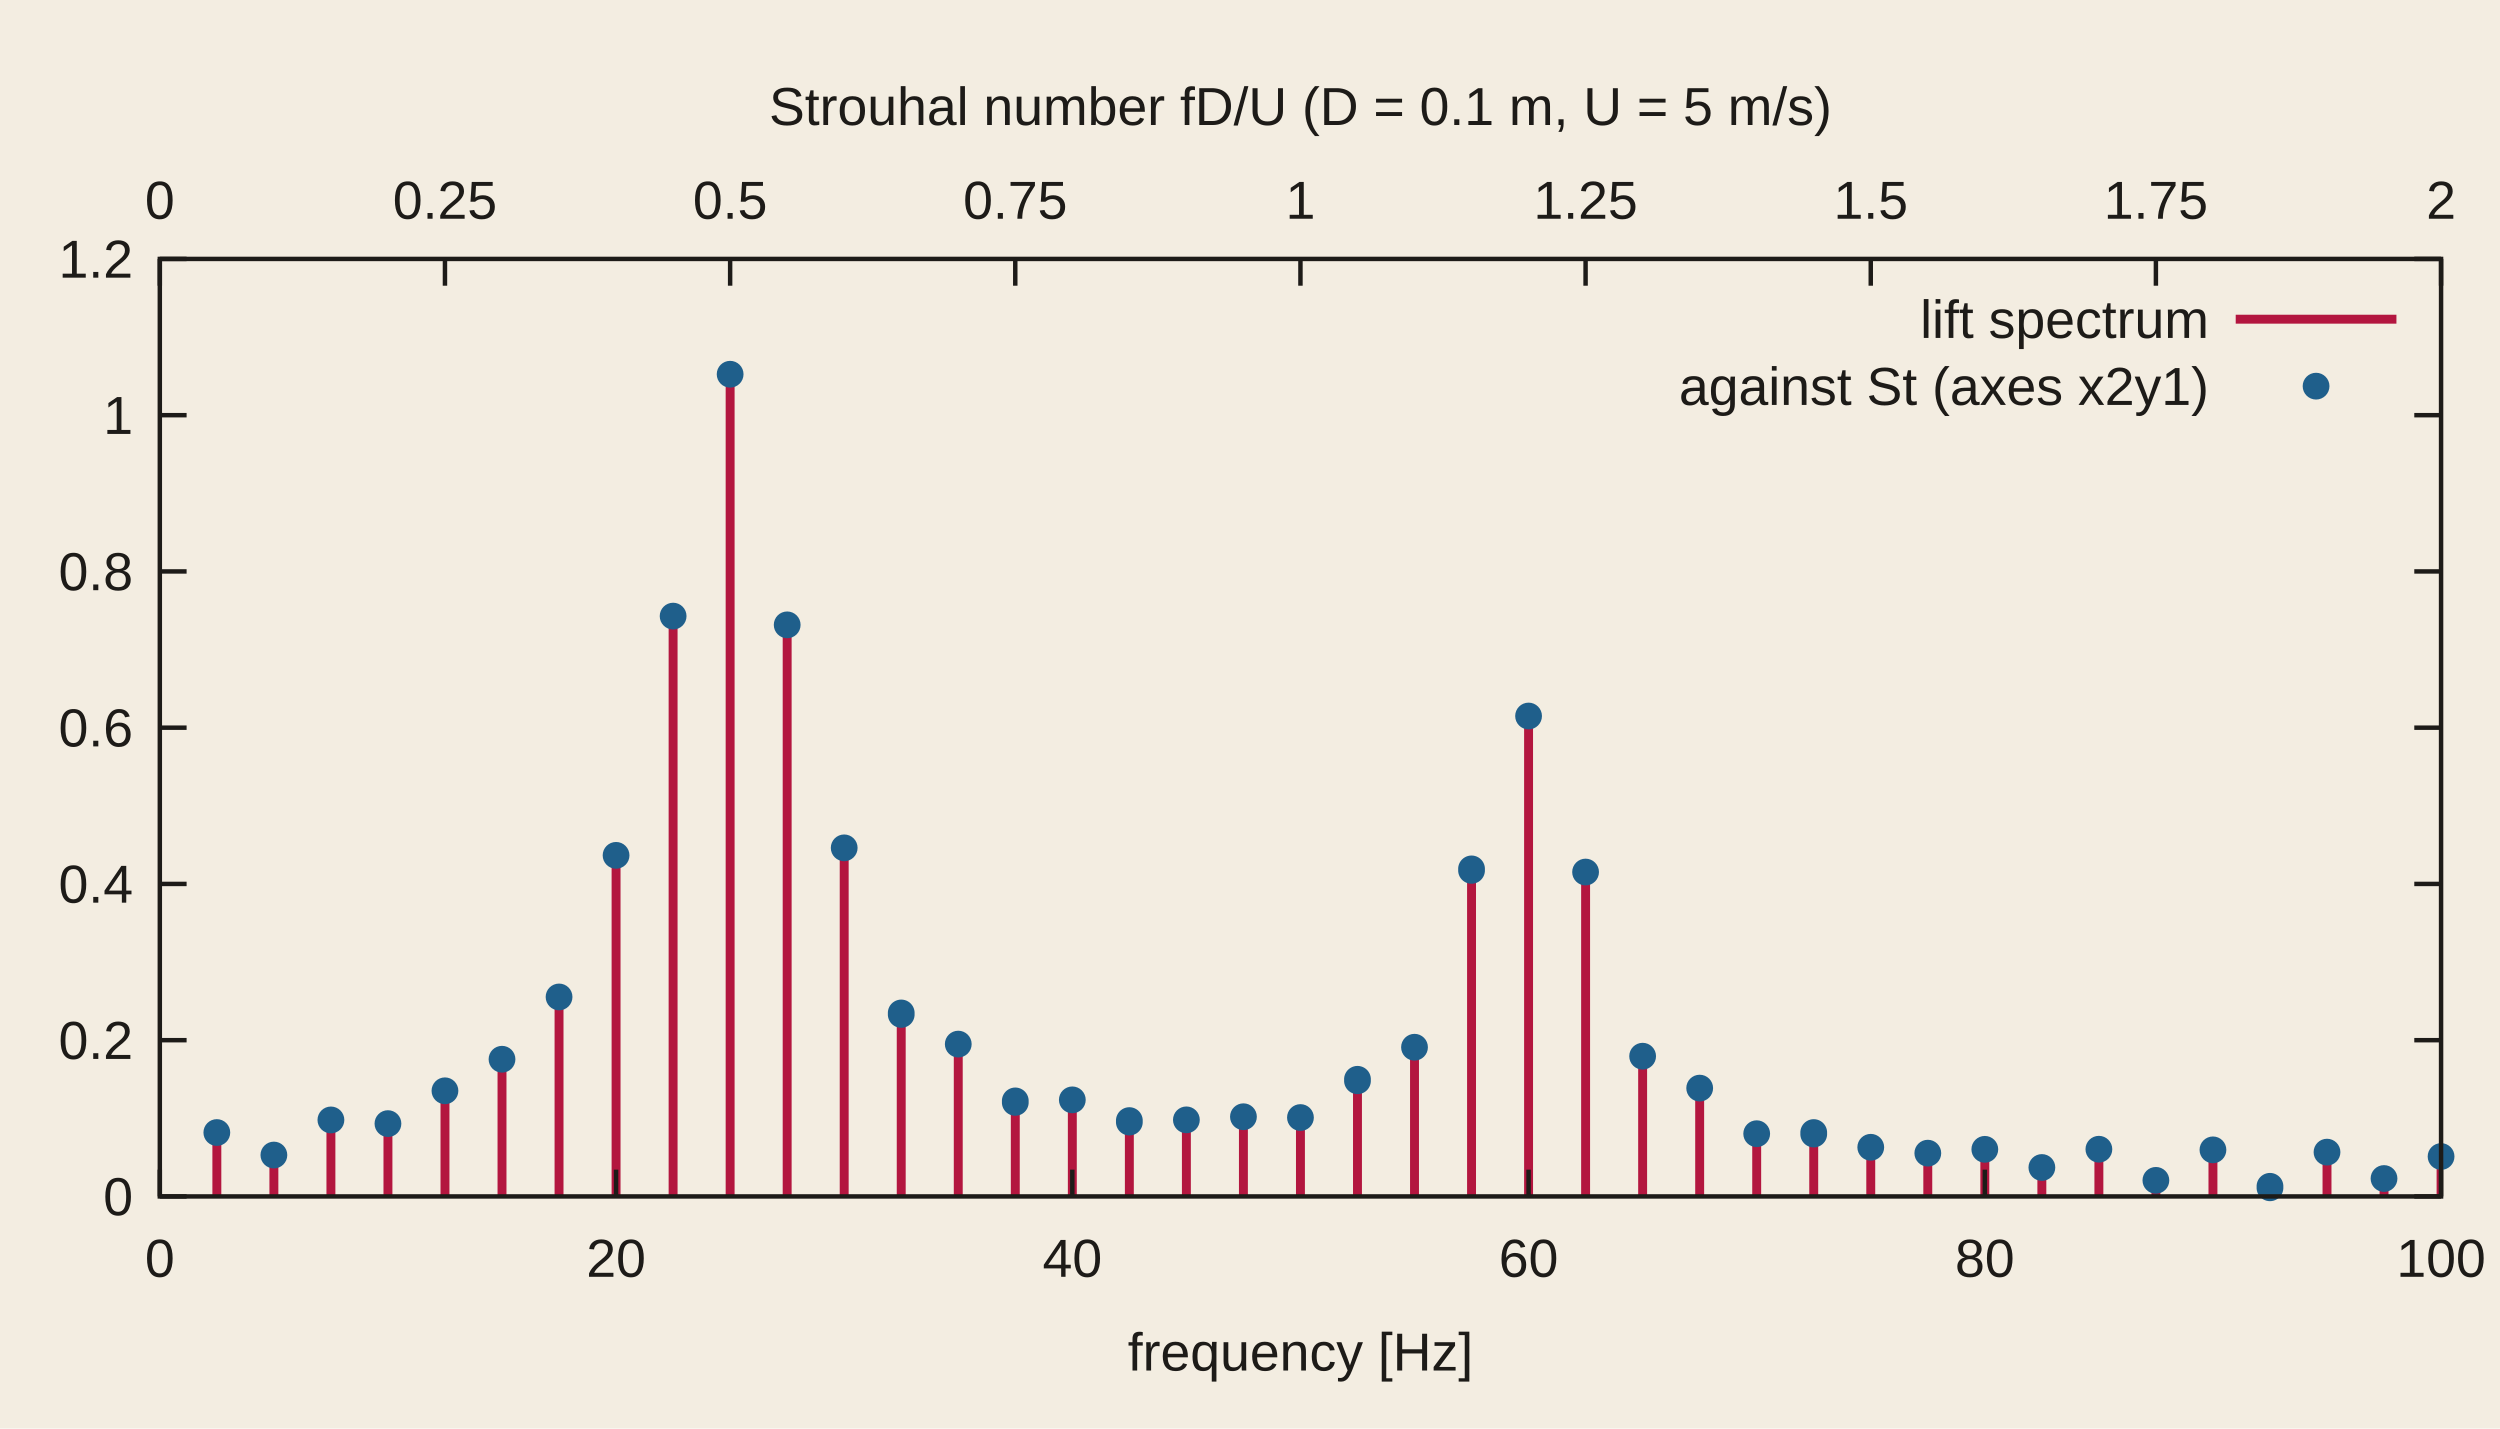
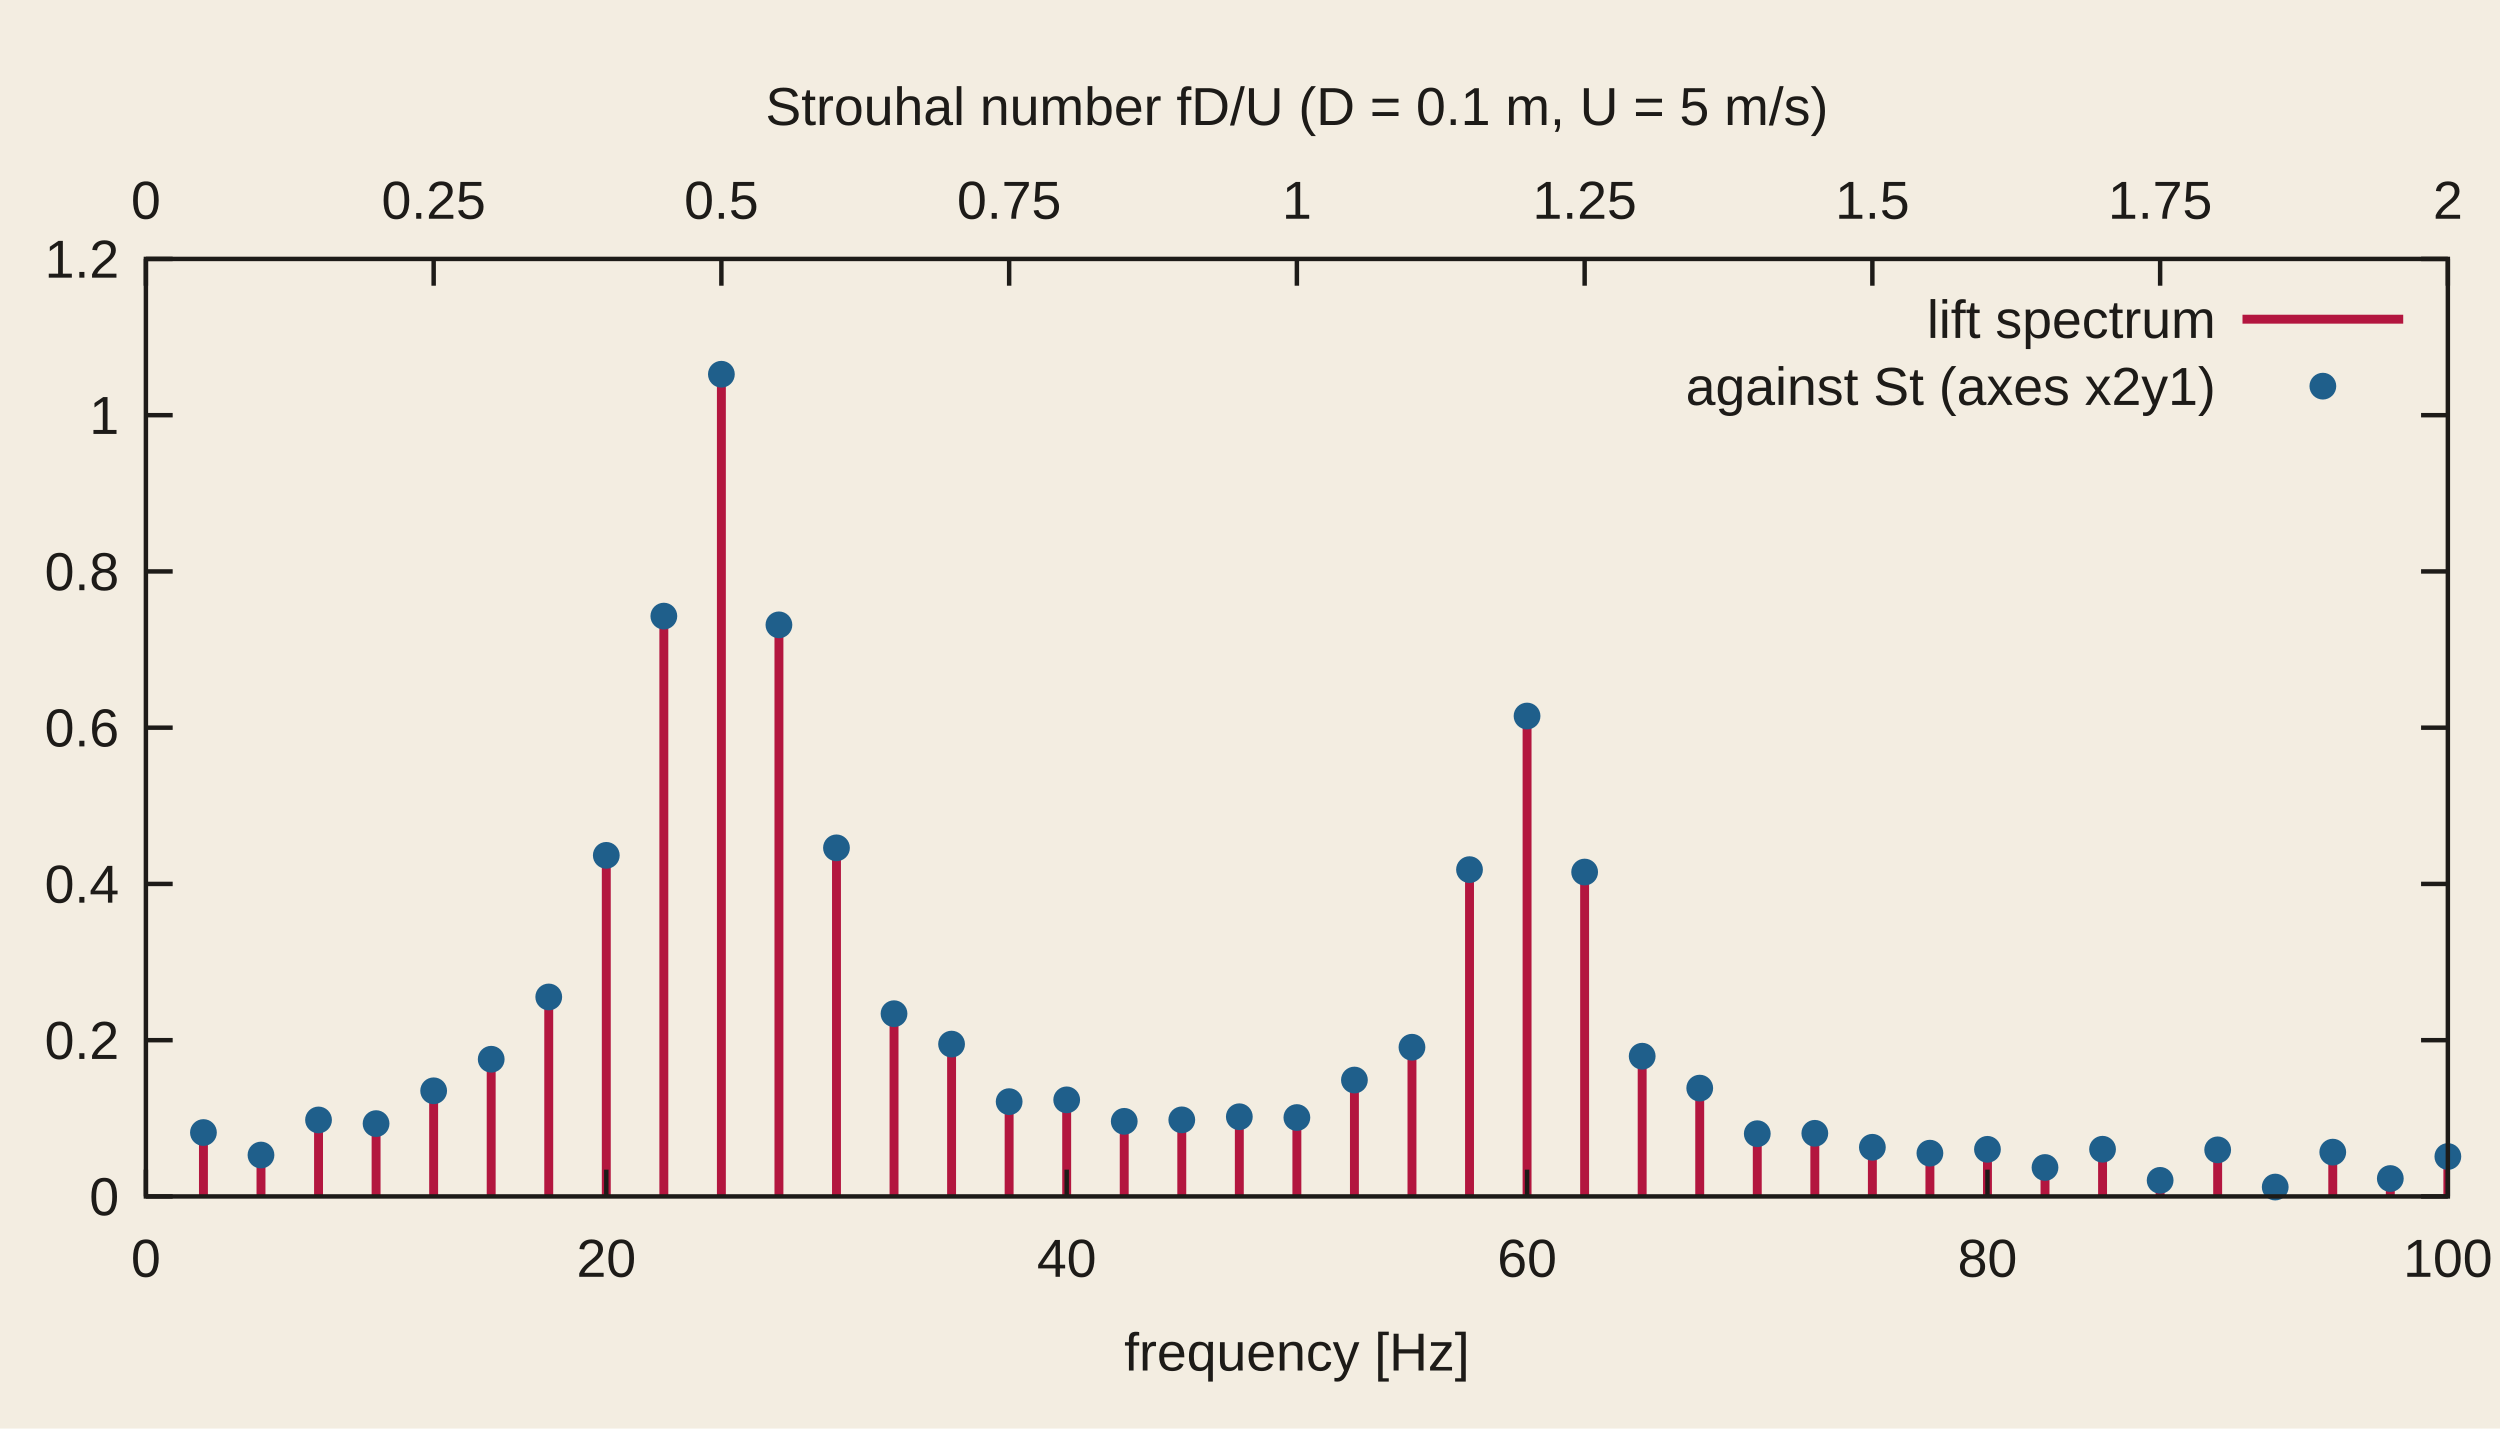
<svg xmlns="http://www.w3.org/2000/svg" width="560" height="320" viewBox="0 0 560 320" font-family="Arial,Helvetica,sans-serif" font-size="12" fill="#1d1b18" data-theme="washi" data-frame="#1d1b18" data-grid-color="#a69a85">
  <rect x="0" y="0" width="560" height="320" fill="#f3ede1" stroke="none" stroke-width="0" />
-   <g class="fs-axes" data-area="35.8 546.8 58 268" data-x="0 1e2" data-y="0 1.2e0" data-log="0 0" data-grid="0" data-font-size="12" data-xformat="%h" data-yformat="%h" data-mirror="0 1 0" data-x2="0 2e0" data-x2tics="* 0.25 *" data-x2format="%h">
+   <g class="fs-axes" data-area="32.68 548.32 58 268" data-x="0 1e2" data-y="0 1.2e0" data-log="0 0" data-grid="0" data-font-size="12" data-xformat="%h" data-yformat="%h" data-mirror="0 1 0" data-x2="0 2e0" data-x2tics="* 0.25 *" data-x2format="%h">
    <g class="fs-grid" display="none">
-       <polyline fill="none" stroke="#a69a85" stroke-width="0.5" stroke-dasharray="2,3" points="35.8,268 35.8,58" />
-       <polyline fill="none" stroke="#a69a85" stroke-width="0.5" stroke-dasharray="2,3" points="138,268 138,58" />
-       <polyline fill="none" stroke="#a69a85" stroke-width="0.5" stroke-dasharray="2,3" points="240.2,268 240.2,58" />
-       <polyline fill="none" stroke="#a69a85" stroke-width="0.5" stroke-dasharray="2,3" points="342.4,268 342.4,58" />
-       <polyline fill="none" stroke="#a69a85" stroke-width="0.5" stroke-dasharray="2,3" points="444.6,268 444.6,58" />
-       <polyline fill="none" stroke="#a69a85" stroke-width="0.5" stroke-dasharray="2,3" points="546.8,268 546.8,58" />
-       <polyline fill="none" stroke="#a69a85" stroke-width="0.5" stroke-dasharray="2,3" points="35.8,268 546.8,268" />
-       <polyline fill="none" stroke="#a69a85" stroke-width="0.5" stroke-dasharray="2,3" points="35.8,233 546.8,233" />
-       <polyline fill="none" stroke="#a69a85" stroke-width="0.5" stroke-dasharray="2,3" points="35.8,198 546.8,198" />
-       <polyline fill="none" stroke="#a69a85" stroke-width="0.5" stroke-dasharray="2,3" points="35.8,163 546.8,163" />
-       <polyline fill="none" stroke="#a69a85" stroke-width="0.5" stroke-dasharray="2,3" points="35.8,128 546.8,128" />
-       <polyline fill="none" stroke="#a69a85" stroke-width="0.5" stroke-dasharray="2,3" points="35.8,93 546.8,93" />
-       <polyline fill="none" stroke="#a69a85" stroke-width="0.5" stroke-dasharray="2,3" points="35.8,58 546.8,58" />
+       <polyline fill="none" stroke="#a69a85" stroke-width="0.5" stroke-dasharray="2,3" points="32.68,268 32.68,58" />
+       <polyline fill="none" stroke="#a69a85" stroke-width="0.5" stroke-dasharray="2,3" points="135.81,268 135.81,58" />
+       <polyline fill="none" stroke="#a69a85" stroke-width="0.5" stroke-dasharray="2,3" points="238.94,268 238.94,58" />
+       <polyline fill="none" stroke="#a69a85" stroke-width="0.5" stroke-dasharray="2,3" points="342.07,268 342.07,58" />
+       <polyline fill="none" stroke="#a69a85" stroke-width="0.5" stroke-dasharray="2,3" points="445.19,268 445.19,58" />
+       <polyline fill="none" stroke="#a69a85" stroke-width="0.5" stroke-dasharray="2,3" points="548.32,268 548.32,58" />
+       <polyline fill="none" stroke="#a69a85" stroke-width="0.5" stroke-dasharray="2,3" points="32.68,268 548.32,268" />
+       <polyline fill="none" stroke="#a69a85" stroke-width="0.5" stroke-dasharray="2,3" points="32.68,233 548.32,233" />
+       <polyline fill="none" stroke="#a69a85" stroke-width="0.5" stroke-dasharray="2,3" points="32.68,198 548.32,198" />
+       <polyline fill="none" stroke="#a69a85" stroke-width="0.5" stroke-dasharray="2,3" points="32.68,163 548.32,163" />
+       <polyline fill="none" stroke="#a69a85" stroke-width="0.5" stroke-dasharray="2,3" points="32.68,128 548.32,128" />
+       <polyline fill="none" stroke="#a69a85" stroke-width="0.5" stroke-dasharray="2,3" points="32.68,93 548.32,93" />
+       <polyline fill="none" stroke="#a69a85" stroke-width="0.5" stroke-dasharray="2,3" points="32.68,58 548.32,58" />
    </g>
-     <svg class="fs-plot" x="35.8" y="58" width="511" height="210" viewBox="0 0 1 1" preserveAspectRatio="none" overflow="hidden">
+     <svg class="fs-plot" x="32.68" y="58" width="515.64" height="210" viewBox="0 0 1 1" preserveAspectRatio="none" overflow="hidden">
      <g class="fs-series" data-series="1">
        <polyline fill="none" stroke="#b3163f" stroke-width="2" stroke-linejoin="round" vector-effect="non-scaling-stroke" points="0.025,1 0.025,0.932" />
        <polyline fill="none" stroke="#b3163f" stroke-width="2" stroke-linejoin="round" vector-effect="non-scaling-stroke" points="0.05,1 0.05,0.956" />
        <polyline fill="none" stroke="#b3163f" stroke-width="2" stroke-linejoin="round" vector-effect="non-scaling-stroke" points="0.075,1 0.075,0.918" />
        <polyline fill="none" stroke="#b3163f" stroke-width="2" stroke-linejoin="round" vector-effect="non-scaling-stroke" points="0.1,1 0.1,0.922" />
        <polyline fill="none" stroke="#b3163f" stroke-width="2" stroke-linejoin="round" vector-effect="non-scaling-stroke" points="0.125,1 0.125,0.887" />
        <polyline fill="none" stroke="#b3163f" stroke-width="2" stroke-linejoin="round" vector-effect="non-scaling-stroke" points="0.15,1 0.15,0.854" />
        <polyline fill="none" stroke="#b3163f" stroke-width="2" stroke-linejoin="round" vector-effect="non-scaling-stroke" points="0.175,1 0.175,0.787" />
        <polyline fill="none" stroke="#b3163f" stroke-width="2" stroke-linejoin="round" vector-effect="non-scaling-stroke" points="0.2,1 0.2,0.636" />
        <polyline fill="none" stroke="#b3163f" stroke-width="2" stroke-linejoin="round" vector-effect="non-scaling-stroke" points="0.225,1 0.225,0.381" />
        <polyline fill="none" stroke="#b3163f" stroke-width="2" stroke-linejoin="round" vector-effect="non-scaling-stroke" points="0.25,1 0.25,0.123" />
        <polyline fill="none" stroke="#b3163f" stroke-width="2" stroke-linejoin="round" vector-effect="non-scaling-stroke" points="0.275,1 0.275,0.39" />
        <polyline fill="none" stroke="#b3163f" stroke-width="2" stroke-linejoin="round" vector-effect="non-scaling-stroke" points="0.3,1 0.3,0.628" />
        <polyline fill="none" stroke="#b3163f" stroke-width="2" stroke-linejoin="round" vector-effect="non-scaling-stroke" points="0.325,1 0.325,0.805" />
        <polyline fill="none" stroke="#b3163f" stroke-width="2" stroke-linejoin="round" vector-effect="non-scaling-stroke" points="0.35,1 0.35,0.838" />
        <polyline fill="none" stroke="#b3163f" stroke-width="2" stroke-linejoin="round" vector-effect="non-scaling-stroke" points="0.375,1 0.375,0.899" />
        <polyline fill="none" stroke="#b3163f" stroke-width="2" stroke-linejoin="round" vector-effect="non-scaling-stroke" points="0.4,1 0.4,0.897" />
        <polyline fill="none" stroke="#b3163f" stroke-width="2" stroke-linejoin="round" vector-effect="non-scaling-stroke" points="0.425,1 0.425,0.92" />
        <polyline fill="none" stroke="#b3163f" stroke-width="2" stroke-linejoin="round" vector-effect="non-scaling-stroke" points="0.45,1 0.45,0.918" />
        <polyline fill="none" stroke="#b3163f" stroke-width="2" stroke-linejoin="round" vector-effect="non-scaling-stroke" points="0.475,1 0.475,0.915" />
        <polyline fill="none" stroke="#b3163f" stroke-width="2" stroke-linejoin="round" vector-effect="non-scaling-stroke" points="0.5,1 0.5,0.916" />
        <polyline fill="none" stroke="#b3163f" stroke-width="2" stroke-linejoin="round" vector-effect="non-scaling-stroke" points="0.525,1 0.525,0.876" />
        <polyline fill="none" stroke="#b3163f" stroke-width="2" stroke-linejoin="round" vector-effect="non-scaling-stroke" points="0.55,1 0.55,0.841" />
        <polyline fill="none" stroke="#b3163f" stroke-width="2" stroke-linejoin="round" vector-effect="non-scaling-stroke" points="0.575,1 0.575,0.651" />
        <polyline fill="none" stroke="#b3163f" stroke-width="2" stroke-linejoin="round" vector-effect="non-scaling-stroke" points="0.6,1 0.6,0.488" />
        <polyline fill="none" stroke="#b3163f" stroke-width="2" stroke-linejoin="round" vector-effect="non-scaling-stroke" points="0.625,1 0.625,0.654" />
        <polyline fill="none" stroke="#b3163f" stroke-width="2" stroke-linejoin="round" vector-effect="non-scaling-stroke" points="0.65,1 0.65,0.85" />
        <polyline fill="none" stroke="#b3163f" stroke-width="2" stroke-linejoin="round" vector-effect="non-scaling-stroke" points="0.675,1 0.675,0.884" />
        <polyline fill="none" stroke="#b3163f" stroke-width="2" stroke-linejoin="round" vector-effect="non-scaling-stroke" points="0.7,1 0.7,0.933" />
        <polyline fill="none" stroke="#b3163f" stroke-width="2" stroke-linejoin="round" vector-effect="non-scaling-stroke" points="0.725,1 0.725,0.933" />
        <polyline fill="none" stroke="#b3163f" stroke-width="2" stroke-linejoin="round" vector-effect="non-scaling-stroke" points="0.75,1 0.75,0.948" />
        <polyline fill="none" stroke="#b3163f" stroke-width="2" stroke-linejoin="round" vector-effect="non-scaling-stroke" points="0.775,1 0.775,0.954" />
        <polyline fill="none" stroke="#b3163f" stroke-width="2" stroke-linejoin="round" vector-effect="non-scaling-stroke" points="0.8,1 0.8,0.95" />
        <polyline fill="none" stroke="#b3163f" stroke-width="2" stroke-linejoin="round" vector-effect="non-scaling-stroke" points="0.825,1 0.825,0.969" />
        <polyline fill="none" stroke="#b3163f" stroke-width="2" stroke-linejoin="round" vector-effect="non-scaling-stroke" points="0.85,1 0.85,0.95" />
        <polyline fill="none" stroke="#b3163f" stroke-width="2" stroke-linejoin="round" vector-effect="non-scaling-stroke" points="0.875,1 0.875,0.983" />
        <polyline fill="none" stroke="#b3163f" stroke-width="2" stroke-linejoin="round" vector-effect="non-scaling-stroke" points="0.9,1 0.9,0.95" />
        <polyline fill="none" stroke="#b3163f" stroke-width="2" stroke-linejoin="round" vector-effect="non-scaling-stroke" points="0.925,1 0.925,0.99" />
        <polyline fill="none" stroke="#b3163f" stroke-width="2" stroke-linejoin="round" vector-effect="non-scaling-stroke" points="0.95,1 0.95,0.953" />
        <polyline fill="none" stroke="#b3163f" stroke-width="2" stroke-linejoin="round" vector-effect="non-scaling-stroke" points="0.975,1 0.975,0.981" />
        <polyline fill="none" stroke="#b3163f" stroke-width="2" stroke-linejoin="round" vector-effect="non-scaling-stroke" points="1,1 1,0.957" />
      </g>
      <g class="fs-series" data-series="2">
        <path class="fs-pts" data-pt="7" data-size="5.4" data-lw="0.6" data-color="#1f5f8b" fill="none" stroke="none" d="M0.025,0.932 M0.05,0.956 M0.075,0.918 M0.1,0.922 M0.125,0.887 M0.15,0.854 M0.175,0.787 M0.2,0.636 M0.225,0.381 M0.25,0.123 M0.275,0.39 M0.3,0.628 M0.325,0.805 M0.35,0.838 M0.375,0.899 M0.4,0.897 M0.425,0.92 M0.45,0.918 M0.475,0.915 M0.5,0.916 M0.525,0.876 M0.55,0.841 M0.575,0.651 M0.6,0.488 M0.625,0.654 M0.65,0.85 M0.675,0.884 M0.7,0.933 M0.725,0.933 M0.75,0.948 M0.775,0.954 M0.8,0.95 M0.825,0.969 M0.85,0.95 M0.875,0.983 M0.9,0.95 M0.925,0.99 M0.95,0.953 M0.975,0.981 M1,0.957" />
      </g>
    </svg>
-     <svg class="fs-marks" x="35.8" y="58" width="511" height="210" viewBox="0 0 511 210" overflow="visible">
-       <path data-series="2" fill="#1f5f8b" stroke="#1f5f8b" stroke-width="0.6" d="M10.07,195.69A2.7,2.7 0 1 0 15.47,195.69A2.7,2.7 0 1 0 10.07,195.69ZM22.85,200.73A2.7,2.7 0 1 0 28.25,200.73A2.7,2.7 0 1 0 22.85,200.73ZM35.62,192.87A2.7,2.7 0 1 0 41.03,192.87A2.7,2.7 0 1 0 35.62,192.87ZM48.4,193.69A2.7,2.7 0 1 0 53.8,193.69A2.7,2.7 0 1 0 48.4,193.69ZM61.17,186.34A2.7,2.7 0 1 0 66.57,186.34A2.7,2.7 0 1 0 61.17,186.34ZM73.95,179.27A2.7,2.7 0 1 0 79.35,179.27A2.7,2.7 0 1 0 73.95,179.27ZM86.73,165.32A2.7,2.7 0 1 0 92.13,165.32A2.7,2.7 0 1 0 86.73,165.32ZM99.5,133.6A2.7,2.7 0 1 0 104.9,133.6A2.7,2.7 0 1 0 99.5,133.6ZM112.28,80.01A2.7,2.7 0 1 0 117.68,80.01A2.7,2.7 0 1 0 112.28,80.01ZM125.05,25.83A2.7,2.7 0 1 0 130.45,25.83A2.7,2.7 0 1 0 125.05,25.83ZM137.83,81.97A2.7,2.7 0 1 0 143.23,81.97A2.7,2.7 0 1 0 137.83,81.97ZM150.6,131.92A2.7,2.7 0 1 0 156,131.92A2.7,2.7 0 1 0 150.6,131.92ZM163.38,169.07A2.7,2.7 0 1 0 168.77,169.07A2.7,2.7 0 1 0 163.38,169.07ZM176.15,175.88A2.7,2.7 0 1 0 181.55,175.88A2.7,2.7 0 1 0 176.15,175.88ZM188.93,188.77A2.7,2.7 0 1 0 194.32,188.77A2.7,2.7 0 1 0 188.93,188.77ZM201.7,188.37A2.7,2.7 0 1 0 207.1,188.37A2.7,2.7 0 1 0 201.7,188.37ZM214.48,193.18A2.7,2.7 0 1 0 219.87,193.18A2.7,2.7 0 1 0 214.48,193.18ZM227.25,192.85A2.7,2.7 0 1 0 232.65,192.85A2.7,2.7 0 1 0 227.25,192.85ZM240.03,192.15A2.7,2.7 0 1 0 245.43,192.15A2.7,2.7 0 1 0 240.03,192.15ZM252.8,192.33A2.7,2.7 0 1 0 258.2,192.33A2.7,2.7 0 1 0 252.8,192.33ZM265.58,183.93A2.7,2.7 0 1 0 270.97,183.93A2.7,2.7 0 1 0 265.58,183.93ZM278.35,176.58A2.7,2.7 0 1 0 283.75,176.58A2.7,2.7 0 1 0 278.35,176.58ZM291.13,136.8A2.7,2.7 0 1 0 296.52,136.8A2.7,2.7 0 1 0 291.13,136.8ZM303.9,102.39A2.7,2.7 0 1 0 309.3,102.39A2.7,2.7 0 1 0 303.9,102.39ZM316.67,137.34A2.7,2.7 0 1 0 322.07,137.34A2.7,2.7 0 1 0 316.67,137.34ZM329.45,178.59A2.7,2.7 0 1 0 334.85,178.59A2.7,2.7 0 1 0 329.45,178.59ZM342.23,185.74A2.7,2.7 0 1 0 347.63,185.74A2.7,2.7 0 1 0 342.23,185.74ZM355,195.95A2.7,2.7 0 1 0 360.4,195.95A2.7,2.7 0 1 0 355,195.95ZM367.78,195.86A2.7,2.7 0 1 0 373.17,195.86A2.7,2.7 0 1 0 367.78,195.86ZM380.55,198.99A2.7,2.7 0 1 0 385.95,198.99A2.7,2.7 0 1 0 380.55,198.99ZM393.33,200.31A2.7,2.7 0 1 0 398.73,200.31A2.7,2.7 0 1 0 393.33,200.31ZM406.1,199.45A2.7,2.7 0 1 0 411.5,199.45A2.7,2.7 0 1 0 406.1,199.45ZM418.88,203.52A2.7,2.7 0 1 0 424.28,203.52A2.7,2.7 0 1 0 418.88,203.52ZM431.65,199.43A2.7,2.7 0 1 0 437.05,199.43A2.7,2.7 0 1 0 431.65,199.43ZM444.42,206.4A2.7,2.7 0 1 0 449.82,206.4A2.7,2.7 0 1 0 444.42,206.4ZM457.2,199.57A2.7,2.7 0 1 0 462.6,199.57A2.7,2.7 0 1 0 457.2,199.57ZM469.98,207.9A2.7,2.7 0 1 0 475.37,207.9A2.7,2.7 0 1 0 469.98,207.9ZM482.75,200.08A2.7,2.7 0 1 0 488.15,200.08A2.7,2.7 0 1 0 482.75,200.08ZM495.52,205.99A2.7,2.7 0 1 0 500.92,205.99A2.7,2.7 0 1 0 495.52,205.99ZM508.3,201.06A2.7,2.7 0 1 0 513.7,201.06A2.7,2.7 0 1 0 508.3,201.06Z" />
+     <svg class="fs-marks" x="32.68" y="58" width="515.64" height="210" viewBox="0 0 515.64 210" overflow="visible">
+       <path data-series="2" fill="#1f5f8b" stroke="#1f5f8b" stroke-width="0.6" d="M10.19,195.69A2.7,2.7 0 1 0 15.59,195.69A2.7,2.7 0 1 0 10.19,195.69ZM23.08,200.73A2.7,2.7 0 1 0 28.48,200.73A2.7,2.7 0 1 0 23.08,200.73ZM35.97,192.87A2.7,2.7 0 1 0 41.37,192.87A2.7,2.7 0 1 0 35.97,192.87ZM48.86,193.69A2.7,2.7 0 1 0 54.26,193.69A2.7,2.7 0 1 0 48.86,193.69ZM61.76,186.34A2.7,2.7 0 1 0 67.16,186.34A2.7,2.7 0 1 0 61.76,186.34ZM74.65,179.27A2.7,2.7 0 1 0 80.05,179.27A2.7,2.7 0 1 0 74.65,179.27ZM87.54,165.32A2.7,2.7 0 1 0 92.94,165.32A2.7,2.7 0 1 0 87.54,165.32ZM100.43,133.6A2.7,2.7 0 1 0 105.83,133.6A2.7,2.7 0 1 0 100.43,133.6ZM113.32,80.01A2.7,2.7 0 1 0 118.72,80.01A2.7,2.7 0 1 0 113.32,80.01ZM126.21,25.83A2.7,2.7 0 1 0 131.61,25.83A2.7,2.7 0 1 0 126.21,25.83ZM139.1,81.97A2.7,2.7 0 1 0 144.5,81.97A2.7,2.7 0 1 0 139.1,81.97ZM151.99,131.92A2.7,2.7 0 1 0 157.39,131.92A2.7,2.7 0 1 0 151.99,131.92ZM164.88,169.07A2.7,2.7 0 1 0 170.28,169.07A2.7,2.7 0 1 0 164.88,169.07ZM177.77,175.88A2.7,2.7 0 1 0 183.17,175.88A2.7,2.7 0 1 0 177.77,175.88ZM190.67,188.77A2.7,2.7 0 1 0 196.07,188.77A2.7,2.7 0 1 0 190.67,188.77ZM203.56,188.37A2.7,2.7 0 1 0 208.96,188.37A2.7,2.7 0 1 0 203.56,188.37ZM216.45,193.18A2.7,2.7 0 1 0 221.85,193.18A2.7,2.7 0 1 0 216.45,193.18ZM229.34,192.85A2.7,2.7 0 1 0 234.74,192.85A2.7,2.7 0 1 0 229.34,192.85ZM242.23,192.15A2.7,2.7 0 1 0 247.63,192.15A2.7,2.7 0 1 0 242.23,192.15ZM255.12,192.33A2.7,2.7 0 1 0 260.52,192.33A2.7,2.7 0 1 0 255.12,192.33ZM268.01,183.93A2.7,2.7 0 1 0 273.41,183.93A2.7,2.7 0 1 0 268.01,183.93ZM280.9,176.58A2.7,2.7 0 1 0 286.3,176.58A2.7,2.7 0 1 0 280.9,176.58ZM293.79,136.8A2.7,2.7 0 1 0 299.19,136.8A2.7,2.7 0 1 0 293.79,136.8ZM306.68,102.39A2.7,2.7 0 1 0 312.08,102.39A2.7,2.7 0 1 0 306.68,102.39ZM319.58,137.34A2.7,2.7 0 1 0 324.98,137.34A2.7,2.7 0 1 0 319.58,137.34ZM332.47,178.59A2.7,2.7 0 1 0 337.87,178.59A2.7,2.7 0 1 0 332.47,178.59ZM345.36,185.74A2.7,2.7 0 1 0 350.76,185.74A2.7,2.7 0 1 0 345.36,185.74ZM358.25,195.95A2.7,2.7 0 1 0 363.65,195.95A2.7,2.7 0 1 0 358.25,195.95ZM371.14,195.86A2.7,2.7 0 1 0 376.54,195.86A2.7,2.7 0 1 0 371.14,195.86ZM384.03,198.99A2.7,2.7 0 1 0 389.43,198.99A2.7,2.7 0 1 0 384.03,198.99ZM396.92,200.31A2.7,2.7 0 1 0 402.32,200.31A2.7,2.7 0 1 0 396.92,200.31ZM409.81,199.45A2.7,2.7 0 1 0 415.21,199.45A2.7,2.7 0 1 0 409.81,199.45ZM422.7,203.52A2.7,2.7 0 1 0 428.1,203.52A2.7,2.7 0 1 0 422.7,203.52ZM435.59,199.43A2.7,2.7 0 1 0 440.99,199.43A2.7,2.7 0 1 0 435.59,199.43ZM448.49,206.4A2.7,2.7 0 1 0 453.89,206.4A2.7,2.7 0 1 0 448.49,206.4ZM461.38,199.57A2.7,2.7 0 1 0 466.78,199.57A2.7,2.7 0 1 0 461.38,199.57ZM474.27,207.9A2.7,2.7 0 1 0 479.67,207.9A2.7,2.7 0 1 0 474.27,207.9ZM487.16,200.08A2.7,2.7 0 1 0 492.56,200.08A2.7,2.7 0 1 0 487.16,200.08ZM500.05,205.99A2.7,2.7 0 1 0 505.45,205.99A2.7,2.7 0 1 0 500.05,205.99ZM512.94,201.06A2.7,2.7 0 1 0 518.34,201.06A2.7,2.7 0 1 0 512.94,201.06Z" />
    </svg>
-     <rect x="35.8" y="58" width="511" height="210" fill="none" stroke="#1d1b18" stroke-width="1" />
+     <rect x="32.68" y="58" width="515.64" height="210" fill="none" stroke="#1d1b18" stroke-width="1" />
    <g class="fs-xticks">
-       <polyline fill="none" stroke="#1d1b18" stroke-width="1" points="35.8,268 35.8,262" />
-       <text x="35.8" y="286" text-anchor="middle">0</text>
-       <polyline fill="none" stroke="#1d1b18" stroke-width="1" points="138,268 138,262" />
-       <text x="138" y="286" text-anchor="middle">20</text>
-       <polyline fill="none" stroke="#1d1b18" stroke-width="1" points="240.2,268 240.2,262" />
-       <text x="240.2" y="286" text-anchor="middle">40</text>
-       <polyline fill="none" stroke="#1d1b18" stroke-width="1" points="342.4,268 342.4,262" />
-       <text x="342.4" y="286" text-anchor="middle">60</text>
-       <polyline fill="none" stroke="#1d1b18" stroke-width="1" points="444.6,268 444.6,262" />
-       <text x="444.6" y="286" text-anchor="middle">80</text>
-       <polyline fill="none" stroke="#1d1b18" stroke-width="1" points="546.8,268 546.8,262" />
-       <text x="546.8" y="286" text-anchor="middle">100</text>
+       <polyline fill="none" stroke="#1d1b18" stroke-width="1" points="32.68,268 32.68,262" />
+       <text x="32.68" y="286" text-anchor="middle">0</text>
+       <polyline fill="none" stroke="#1d1b18" stroke-width="1" points="135.81,268 135.81,262" />
+       <text x="135.81" y="286" text-anchor="middle">20</text>
+       <polyline fill="none" stroke="#1d1b18" stroke-width="1" points="238.94,268 238.94,262" />
+       <text x="238.94" y="286" text-anchor="middle">40</text>
+       <polyline fill="none" stroke="#1d1b18" stroke-width="1" points="342.07,268 342.07,262" />
+       <text x="342.07" y="286" text-anchor="middle">60</text>
+       <polyline fill="none" stroke="#1d1b18" stroke-width="1" points="445.19,268 445.19,262" />
+       <text x="445.19" y="286" text-anchor="middle">80</text>
+       <polyline fill="none" stroke="#1d1b18" stroke-width="1" points="548.32,268 548.32,262" />
+       <text x="548.32" y="286" text-anchor="middle">100</text>
    </g>
    <g class="fs-yticks">
-       <polyline fill="none" stroke="#1d1b18" stroke-width="1" points="35.8,268 41.8,268" />
-       <polyline fill="none" stroke="#1d1b18" stroke-width="1" points="546.8,268 540.8,268" />
-       <text x="29.8" y="272.2" text-anchor="end">0</text>
-       <polyline fill="none" stroke="#1d1b18" stroke-width="1" points="35.8,233 41.8,233" />
-       <polyline fill="none" stroke="#1d1b18" stroke-width="1" points="546.8,233 540.8,233" />
-       <text x="29.8" y="237.2" text-anchor="end">0.2</text>
-       <polyline fill="none" stroke="#1d1b18" stroke-width="1" points="35.8,198 41.8,198" />
-       <polyline fill="none" stroke="#1d1b18" stroke-width="1" points="546.8,198 540.8,198" />
-       <text x="29.8" y="202.2" text-anchor="end">0.4</text>
-       <polyline fill="none" stroke="#1d1b18" stroke-width="1" points="35.8,163 41.8,163" />
-       <polyline fill="none" stroke="#1d1b18" stroke-width="1" points="546.8,163 540.8,163" />
-       <text x="29.8" y="167.2" text-anchor="end">0.6</text>
-       <polyline fill="none" stroke="#1d1b18" stroke-width="1" points="35.8,128 41.8,128" />
-       <polyline fill="none" stroke="#1d1b18" stroke-width="1" points="546.8,128 540.8,128" />
-       <text x="29.8" y="132.2" text-anchor="end">0.8</text>
-       <polyline fill="none" stroke="#1d1b18" stroke-width="1" points="35.8,93 41.8,93" />
-       <polyline fill="none" stroke="#1d1b18" stroke-width="1" points="546.8,93 540.8,93" />
-       <text x="29.8" y="97.2" text-anchor="end">1</text>
-       <polyline fill="none" stroke="#1d1b18" stroke-width="1" points="35.8,58 41.8,58" />
-       <polyline fill="none" stroke="#1d1b18" stroke-width="1" points="546.8,58 540.8,58" />
-       <text x="29.8" y="62.2" text-anchor="end">1.2</text>
+       <polyline fill="none" stroke="#1d1b18" stroke-width="1" points="32.68,268 38.68,268" />
+       <polyline fill="none" stroke="#1d1b18" stroke-width="1" points="548.32,268 542.32,268" />
+       <text x="26.68" y="272.2" text-anchor="end">0</text>
+       <polyline fill="none" stroke="#1d1b18" stroke-width="1" points="32.68,233 38.68,233" />
+       <polyline fill="none" stroke="#1d1b18" stroke-width="1" points="548.32,233 542.32,233" />
+       <text x="26.68" y="237.2" text-anchor="end">0.2</text>
+       <polyline fill="none" stroke="#1d1b18" stroke-width="1" points="32.68,198 38.68,198" />
+       <polyline fill="none" stroke="#1d1b18" stroke-width="1" points="548.32,198 542.32,198" />
+       <text x="26.68" y="202.2" text-anchor="end">0.4</text>
+       <polyline fill="none" stroke="#1d1b18" stroke-width="1" points="32.68,163 38.68,163" />
+       <polyline fill="none" stroke="#1d1b18" stroke-width="1" points="548.32,163 542.32,163" />
+       <text x="26.68" y="167.2" text-anchor="end">0.6</text>
+       <polyline fill="none" stroke="#1d1b18" stroke-width="1" points="32.68,128 38.68,128" />
+       <polyline fill="none" stroke="#1d1b18" stroke-width="1" points="548.32,128 542.32,128" />
+       <text x="26.68" y="132.2" text-anchor="end">0.8</text>
+       <polyline fill="none" stroke="#1d1b18" stroke-width="1" points="32.68,93 38.68,93" />
+       <polyline fill="none" stroke="#1d1b18" stroke-width="1" points="548.32,93 542.32,93" />
+       <text x="26.68" y="97.2" text-anchor="end">1</text>
+       <polyline fill="none" stroke="#1d1b18" stroke-width="1" points="32.68,58 38.68,58" />
+       <polyline fill="none" stroke="#1d1b18" stroke-width="1" points="548.32,58 542.32,58" />
+       <text x="26.68" y="62.2" text-anchor="end">1.2</text>
    </g>
    <g class="fs-x2ticks">
-       <polyline fill="none" stroke="#1d1b18" stroke-width="1" points="35.8,58 35.8,64" />
-       <text x="35.8" y="49" text-anchor="middle">0</text>
-       <polyline fill="none" stroke="#1d1b18" stroke-width="1" points="99.67,58 99.67,64" />
-       <text x="99.67" y="49" text-anchor="middle">0.25</text>
-       <polyline fill="none" stroke="#1d1b18" stroke-width="1" points="163.55,58 163.55,64" />
-       <text x="163.55" y="49" text-anchor="middle">0.5</text>
-       <polyline fill="none" stroke="#1d1b18" stroke-width="1" points="227.42,58 227.42,64" />
-       <text x="227.42" y="49" text-anchor="middle">0.75</text>
-       <polyline fill="none" stroke="#1d1b18" stroke-width="1" points="291.3,58 291.3,64" />
-       <text x="291.3" y="49" text-anchor="middle">1</text>
-       <polyline fill="none" stroke="#1d1b18" stroke-width="1" points="355.17,58 355.17,64" />
-       <text x="355.17" y="49" text-anchor="middle">1.25</text>
-       <polyline fill="none" stroke="#1d1b18" stroke-width="1" points="419.05,58 419.05,64" />
-       <text x="419.05" y="49" text-anchor="middle">1.5</text>
-       <polyline fill="none" stroke="#1d1b18" stroke-width="1" points="482.92,58 482.92,64" />
-       <text x="482.92" y="49" text-anchor="middle">1.75</text>
-       <polyline fill="none" stroke="#1d1b18" stroke-width="1" points="546.8,58 546.8,64" />
-       <text x="546.8" y="49" text-anchor="middle">2</text>
+       <polyline fill="none" stroke="#1d1b18" stroke-width="1" points="32.68,58 32.68,64" />
+       <text x="32.68" y="49" text-anchor="middle">0</text>
+       <polyline fill="none" stroke="#1d1b18" stroke-width="1" points="97.14,58 97.14,64" />
+       <text x="97.14" y="49" text-anchor="middle">0.25</text>
+       <polyline fill="none" stroke="#1d1b18" stroke-width="1" points="161.59,58 161.59,64" />
+       <text x="161.59" y="49" text-anchor="middle">0.5</text>
+       <polyline fill="none" stroke="#1d1b18" stroke-width="1" points="226.05,58 226.05,64" />
+       <text x="226.05" y="49" text-anchor="middle">0.75</text>
+       <polyline fill="none" stroke="#1d1b18" stroke-width="1" points="290.5,58 290.5,64" />
+       <text x="290.5" y="49" text-anchor="middle">1</text>
+       <polyline fill="none" stroke="#1d1b18" stroke-width="1" points="354.96,58 354.96,64" />
+       <text x="354.96" y="49" text-anchor="middle">1.25</text>
+       <polyline fill="none" stroke="#1d1b18" stroke-width="1" points="419.41,58 419.41,64" />
+       <text x="419.41" y="49" text-anchor="middle">1.5</text>
+       <polyline fill="none" stroke="#1d1b18" stroke-width="1" points="483.87,58 483.87,64" />
+       <text x="483.87" y="49" text-anchor="middle">1.75</text>
+       <polyline fill="none" stroke="#1d1b18" stroke-width="1" points="548.32,58 548.32,64" />
+       <text x="548.32" y="49" text-anchor="middle">2</text>
    </g>
-     <text x="291.3" y="28" text-anchor="middle">Strouhal number fD/U (D = 0.1 m, U = 5 m/s)</text>
-     <text x="291.3" y="307" text-anchor="middle">frequency [Hz]</text>
+     <text x="290.5" y="28" text-anchor="middle">Strouhal number fD/U (D = 0.1 m, U = 5 m/s)</text>
+     <text x="290.5" y="307" text-anchor="middle">frequency [Hz]</text>
    <g class="fs-key-entry" data-series="1">
-       <polyline fill="none" stroke="#b3163f" stroke-width="2" points="500.8,71.5 536.8,71.5" />
-       <text x="494.8" y="75.7" text-anchor="end">lift spectrum</text>
+       <polyline fill="none" stroke="#b3163f" stroke-width="2" points="502.32,71.5 538.32,71.5" />
+       <text x="496.32" y="75.7" text-anchor="end">lift spectrum</text>
    </g>
    <g class="fs-key-entry" data-series="2">
-       <path fill="#1f5f8b" stroke="#1f5f8b" stroke-width="0.6" d="M516.1,86.5A2.7,2.7 0 1 0 521.5,86.5A2.7,2.7 0 1 0 516.1,86.5Z" />
-       <text x="494.8" y="90.7" text-anchor="end">against St (axes x2y1)</text>
+       <path fill="#1f5f8b" stroke="#1f5f8b" stroke-width="0.6" d="M517.62,86.5A2.7,2.7 0 1 0 523.02,86.5A2.7,2.7 0 1 0 517.62,86.5Z" />
+       <text x="496.32" y="90.7" text-anchor="end">against St (axes x2y1)</text>
    </g>
  </g>
</svg>
